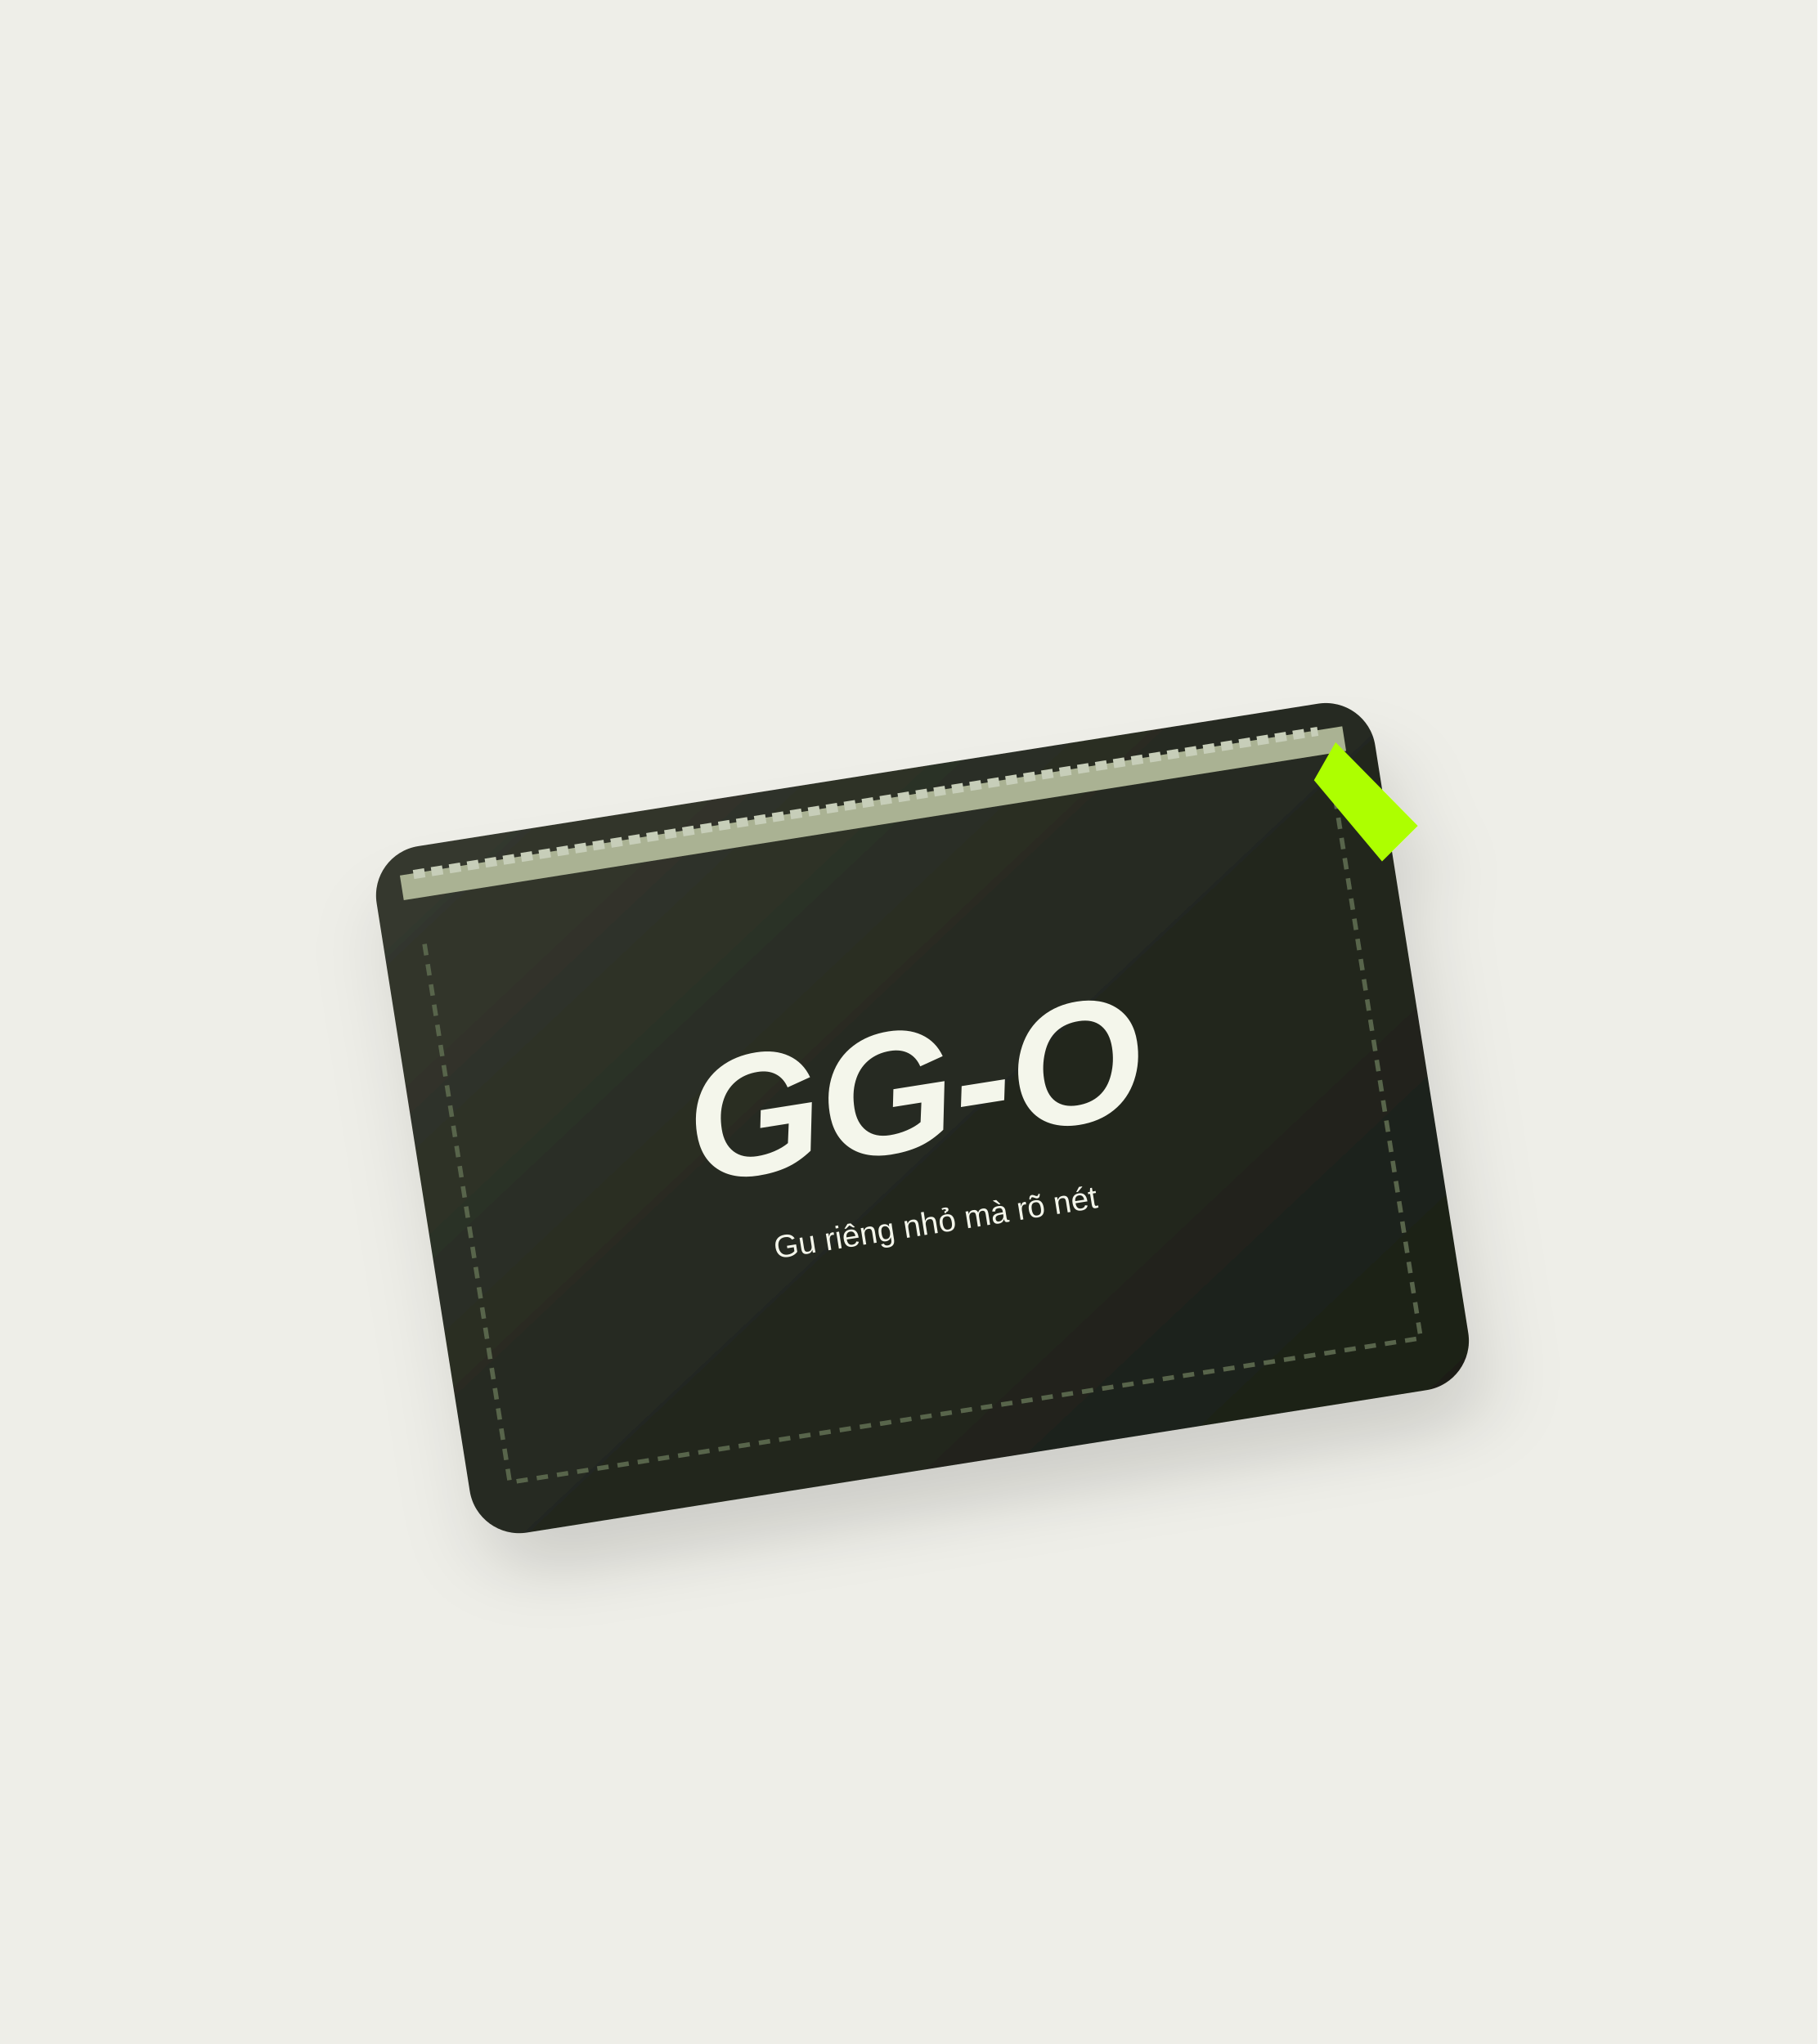
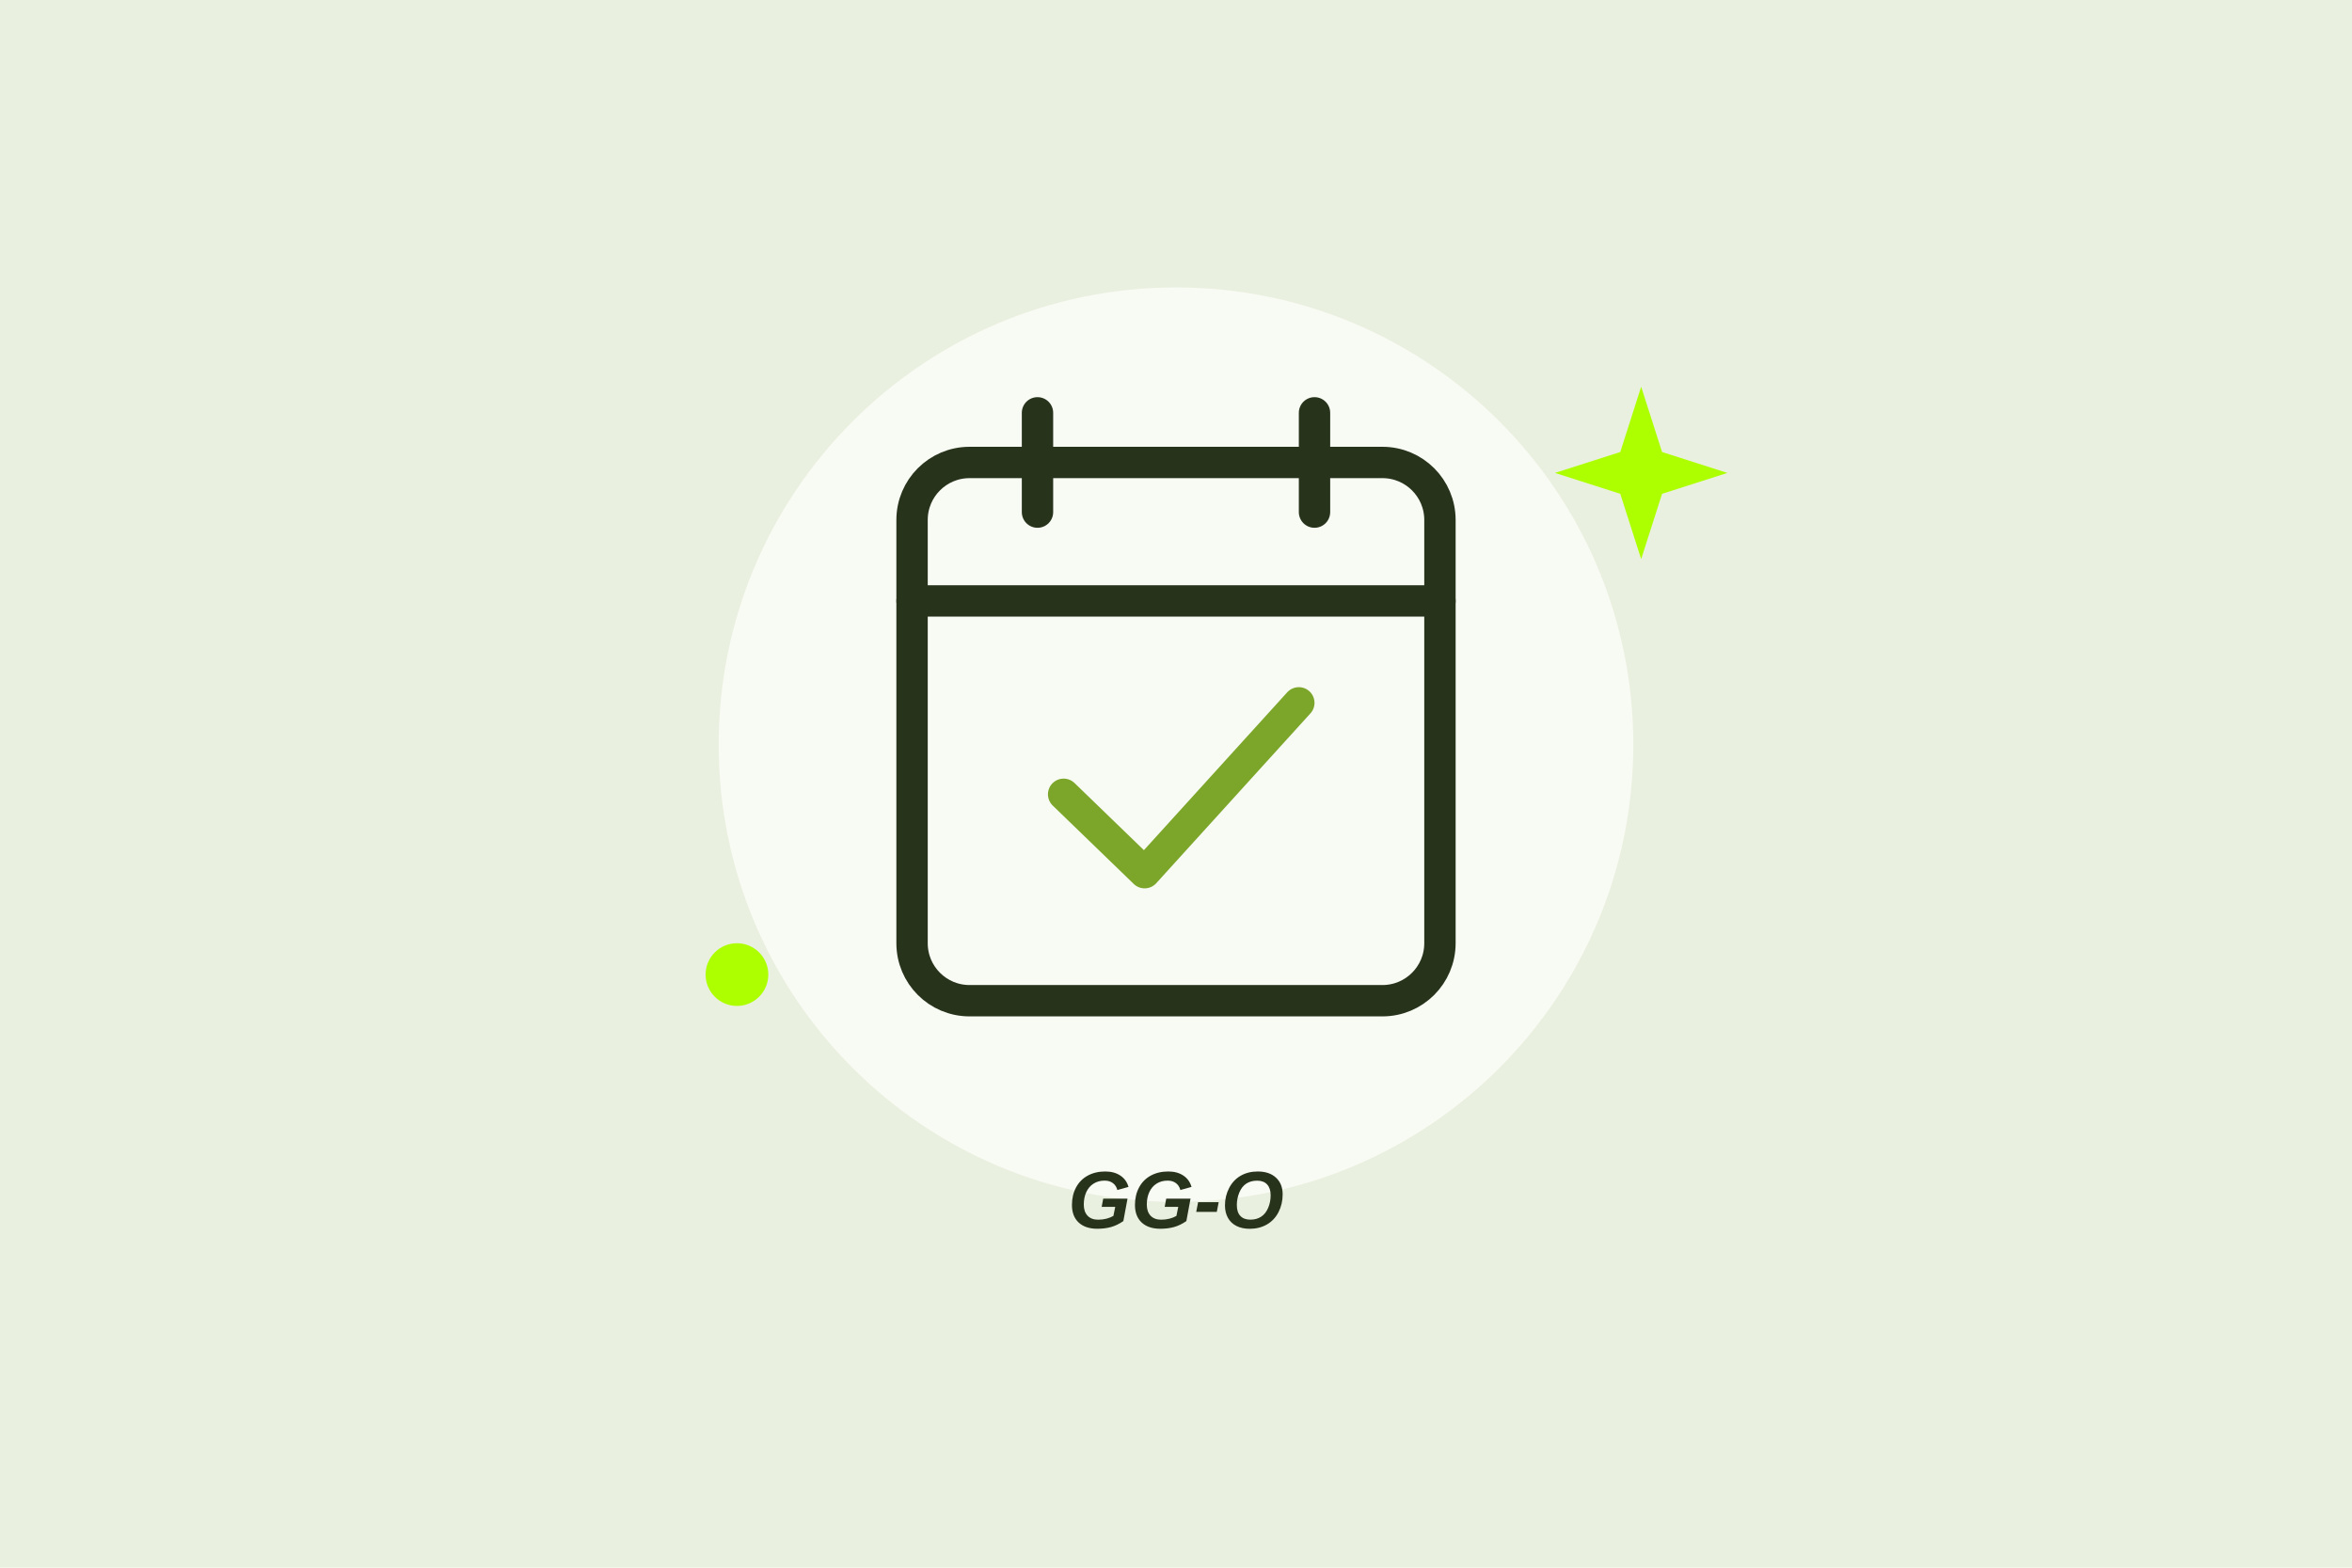
- <svg xmlns="http://www.w3.org/2000/svg" width="800" height="900" viewBox="0 0 800 900">
-   <defs>
-     <filter id="shadow" x="-50%" y="-50%" width="200%" height="200%">
-       <feDropShadow dx="4" dy="20" stdDeviation="15" flood-opacity=".13" />
-     </filter>
-     <linearGradient id="canvas" x2="1" y2="1">
-       <stop stop-color="#36392f" />
-       <stop offset=".5" stop-color="#252920" />
-       <stop offset="1" stop-color="#1b1f17" />
-     </linearGradient>
-     <linearGradient id="black">
-       <stop stop-color="#353632" />
-       <stop offset=".5" stop-color="#171915" />
-       <stop offset="1" stop-color="#373832" />
-     </linearGradient>
-     <linearGradient id="pink" x2="1" y2="1">
-       <stop stop-color="#ce696e" />
-       <stop offset=".5" stop-color="#e19b97" />
-       <stop offset="1" stop-color="#ae4753" />
-     </linearGradient>
-   </defs>
-   <rect width="800" height="900" fill="#eeeee8" />
-   <g transform="rotate(-9 400 470)" filter="url(#shadow)">
-     <rect x="180" y="340" width="445" height="306" rx="22" fill="url(#canvas)" />
-     <path d="M192 357h420" stroke="#aab293" stroke-width="11" />
-     <path d="M198 352h403" stroke="#c7ceb9" stroke-width="4" stroke-dasharray="5 3" />
-     <path d="M198 383v240h406V383" fill="none" stroke="#59654b" stroke-width="2" stroke-dasharray="5 4" />
-     <path d="M608 358l30 42-18 13-24-40Z" fill="#adff00" />
-     <text x="401" y="506" text-anchor="middle" font-family="Arial,sans-serif" font-style="italic" font-size="76" font-weight="900" fill="#f4f6eb">GG-O</text>
-     <text x="401" y="544" text-anchor="middle" font-family="Arial" font-size="14" fill="#f4f6eb" textLength="340" lengthAdjust="spacingAndGlyphs">Gu riêng nhỏ mà rõ nét</text>
+ <svg xmlns="http://www.w3.org/2000/svg" width="900" height="600" viewBox="0 0 900 600">
+   <rect width="900" height="600" fill="#eaf0df" />
+   <circle cx="450" cy="285" r="175" fill="#f8faf4" />
+   <g fill="none" stroke="#28331c" stroke-width="12" stroke-linecap="round" stroke-linejoin="round">
+     <rect x="349" y="177" width="202" height="206" rx="22" />
+     <path d="M349 230h202M397 158v38M503 158v38" />
+     <path d="m407 304 31 30 59-65" stroke="#7ca629" />
  </g>
+   <path d="m628 148 8 25 25 8-25 8-8 25-8-25-25-8 25-8Z" fill="#adff00" />
+   <circle cx="282" cy="373" r="12" fill="#adff00" />
+   <text x="450" y="470" text-anchor="middle" font-family="Arial,sans-serif" font-size="31" font-weight="900" font-style="italic" fill="#28331c">GG-O</text>
</svg>
